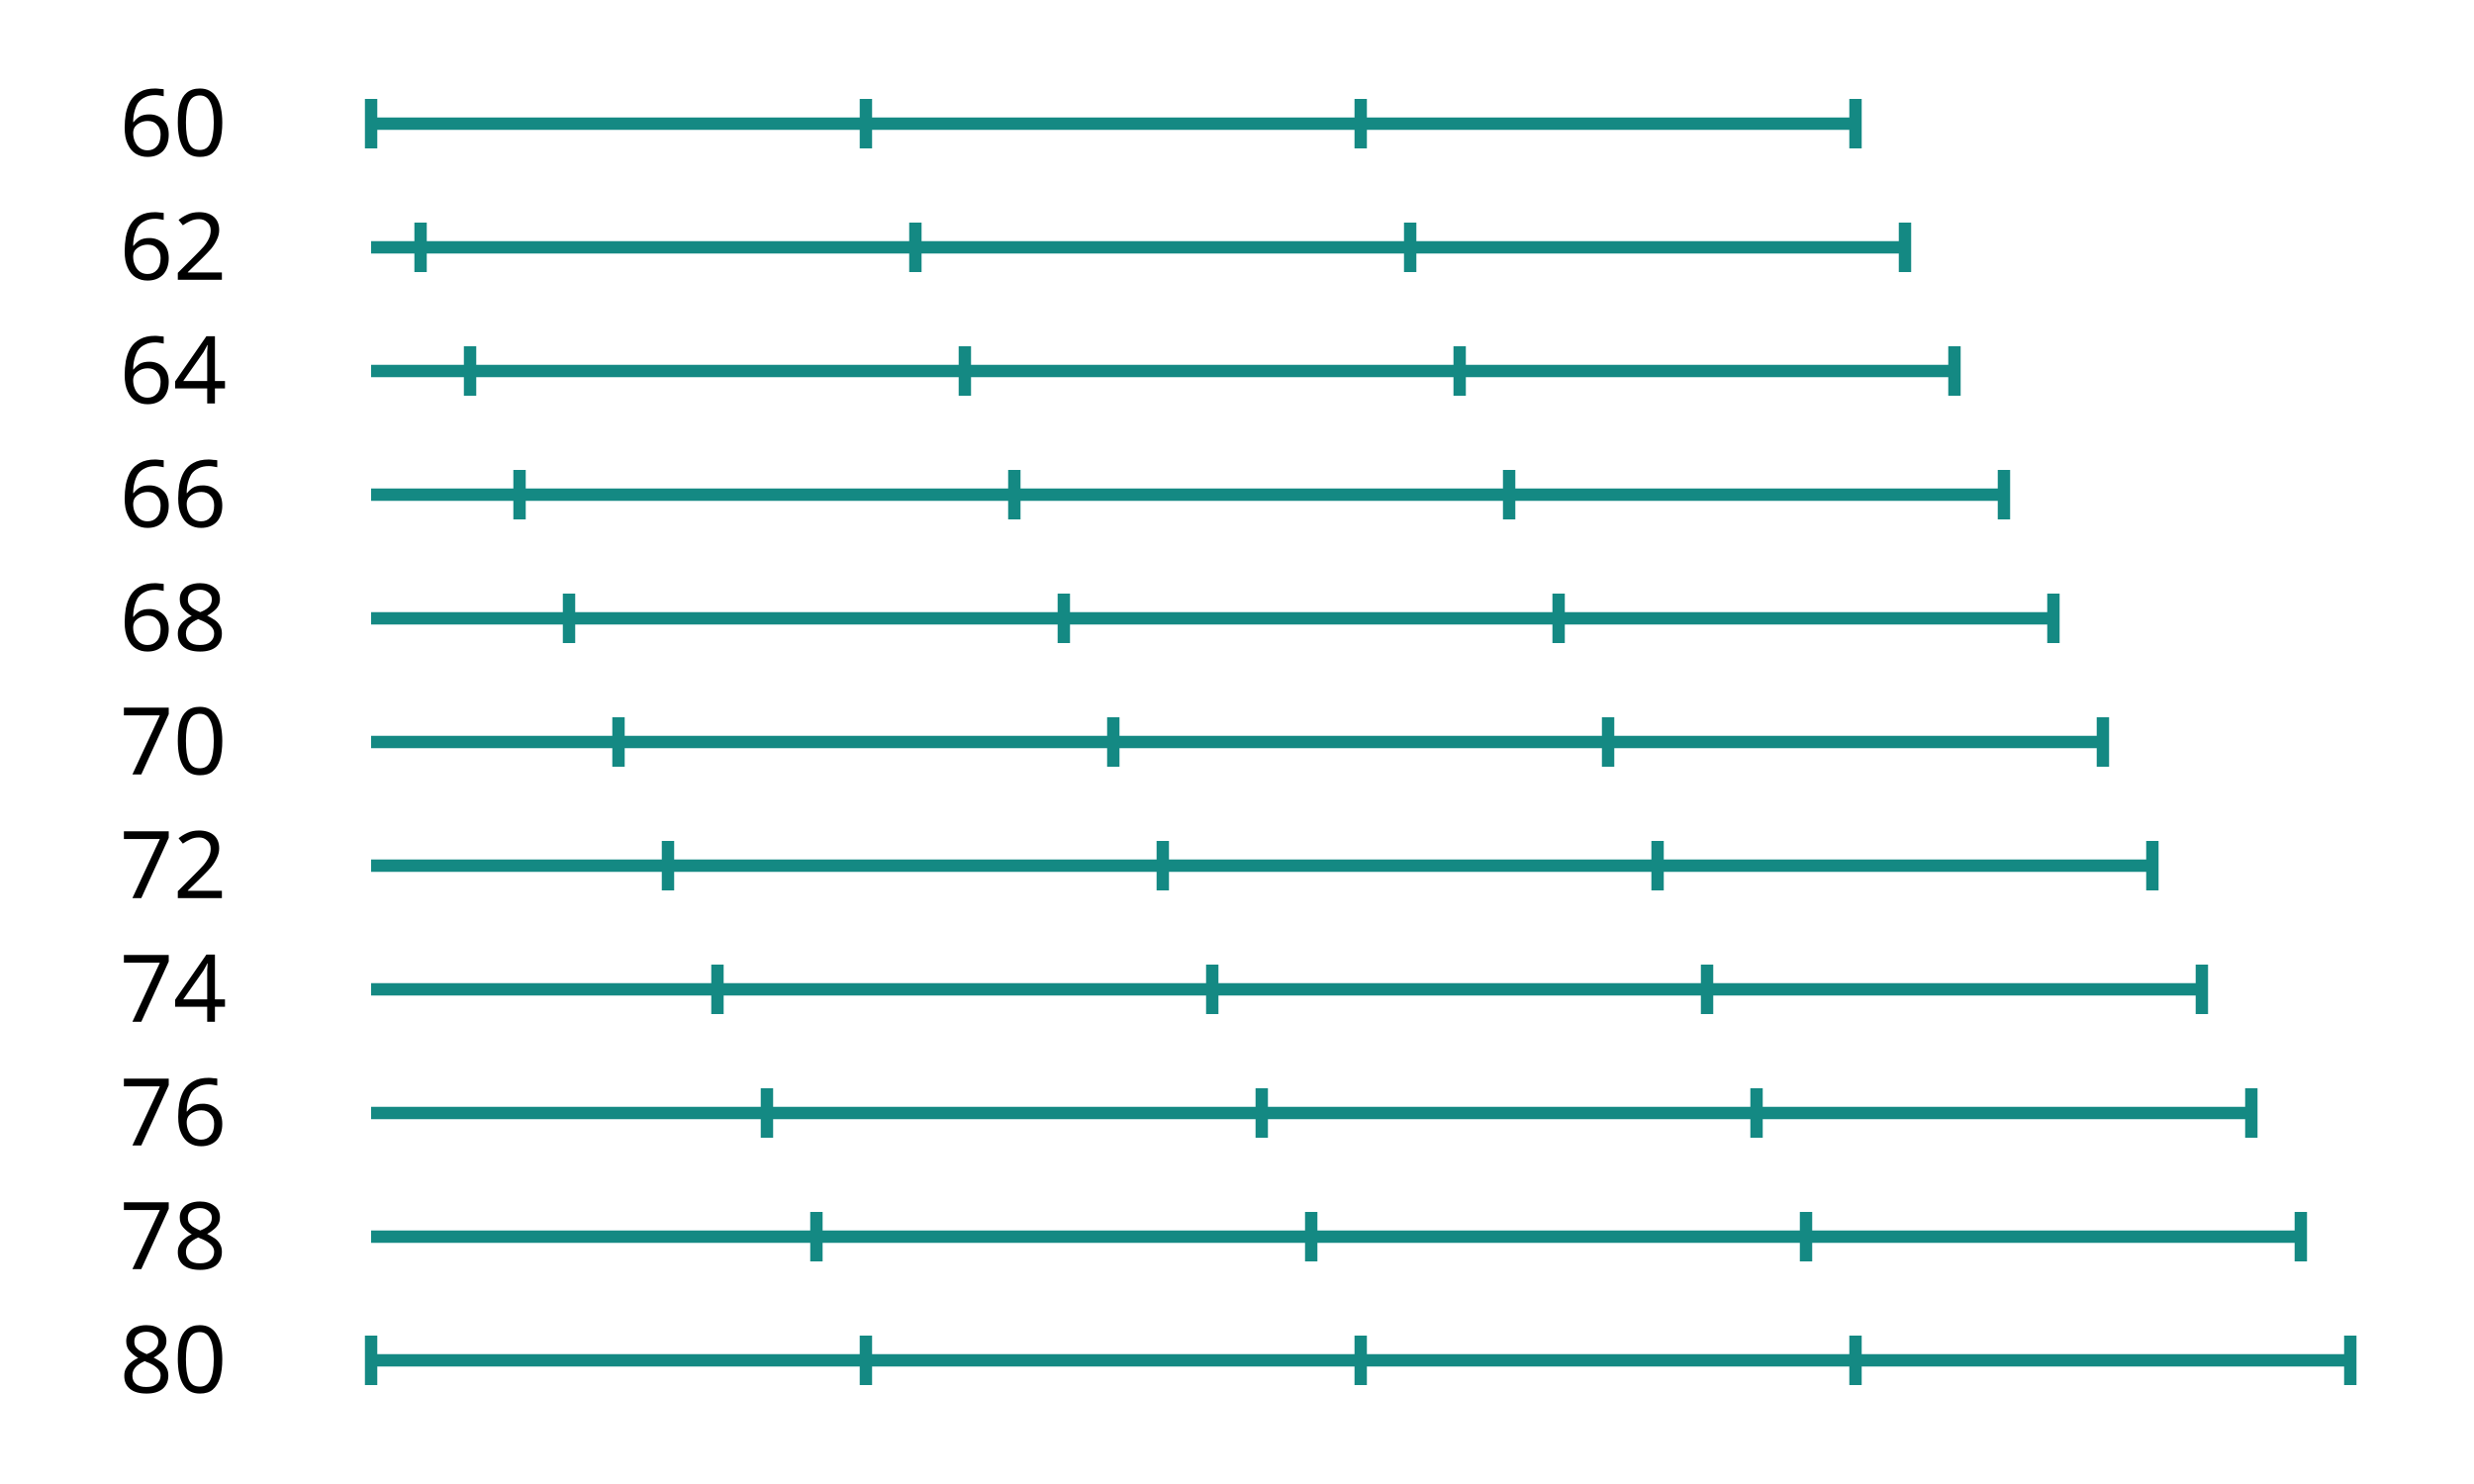
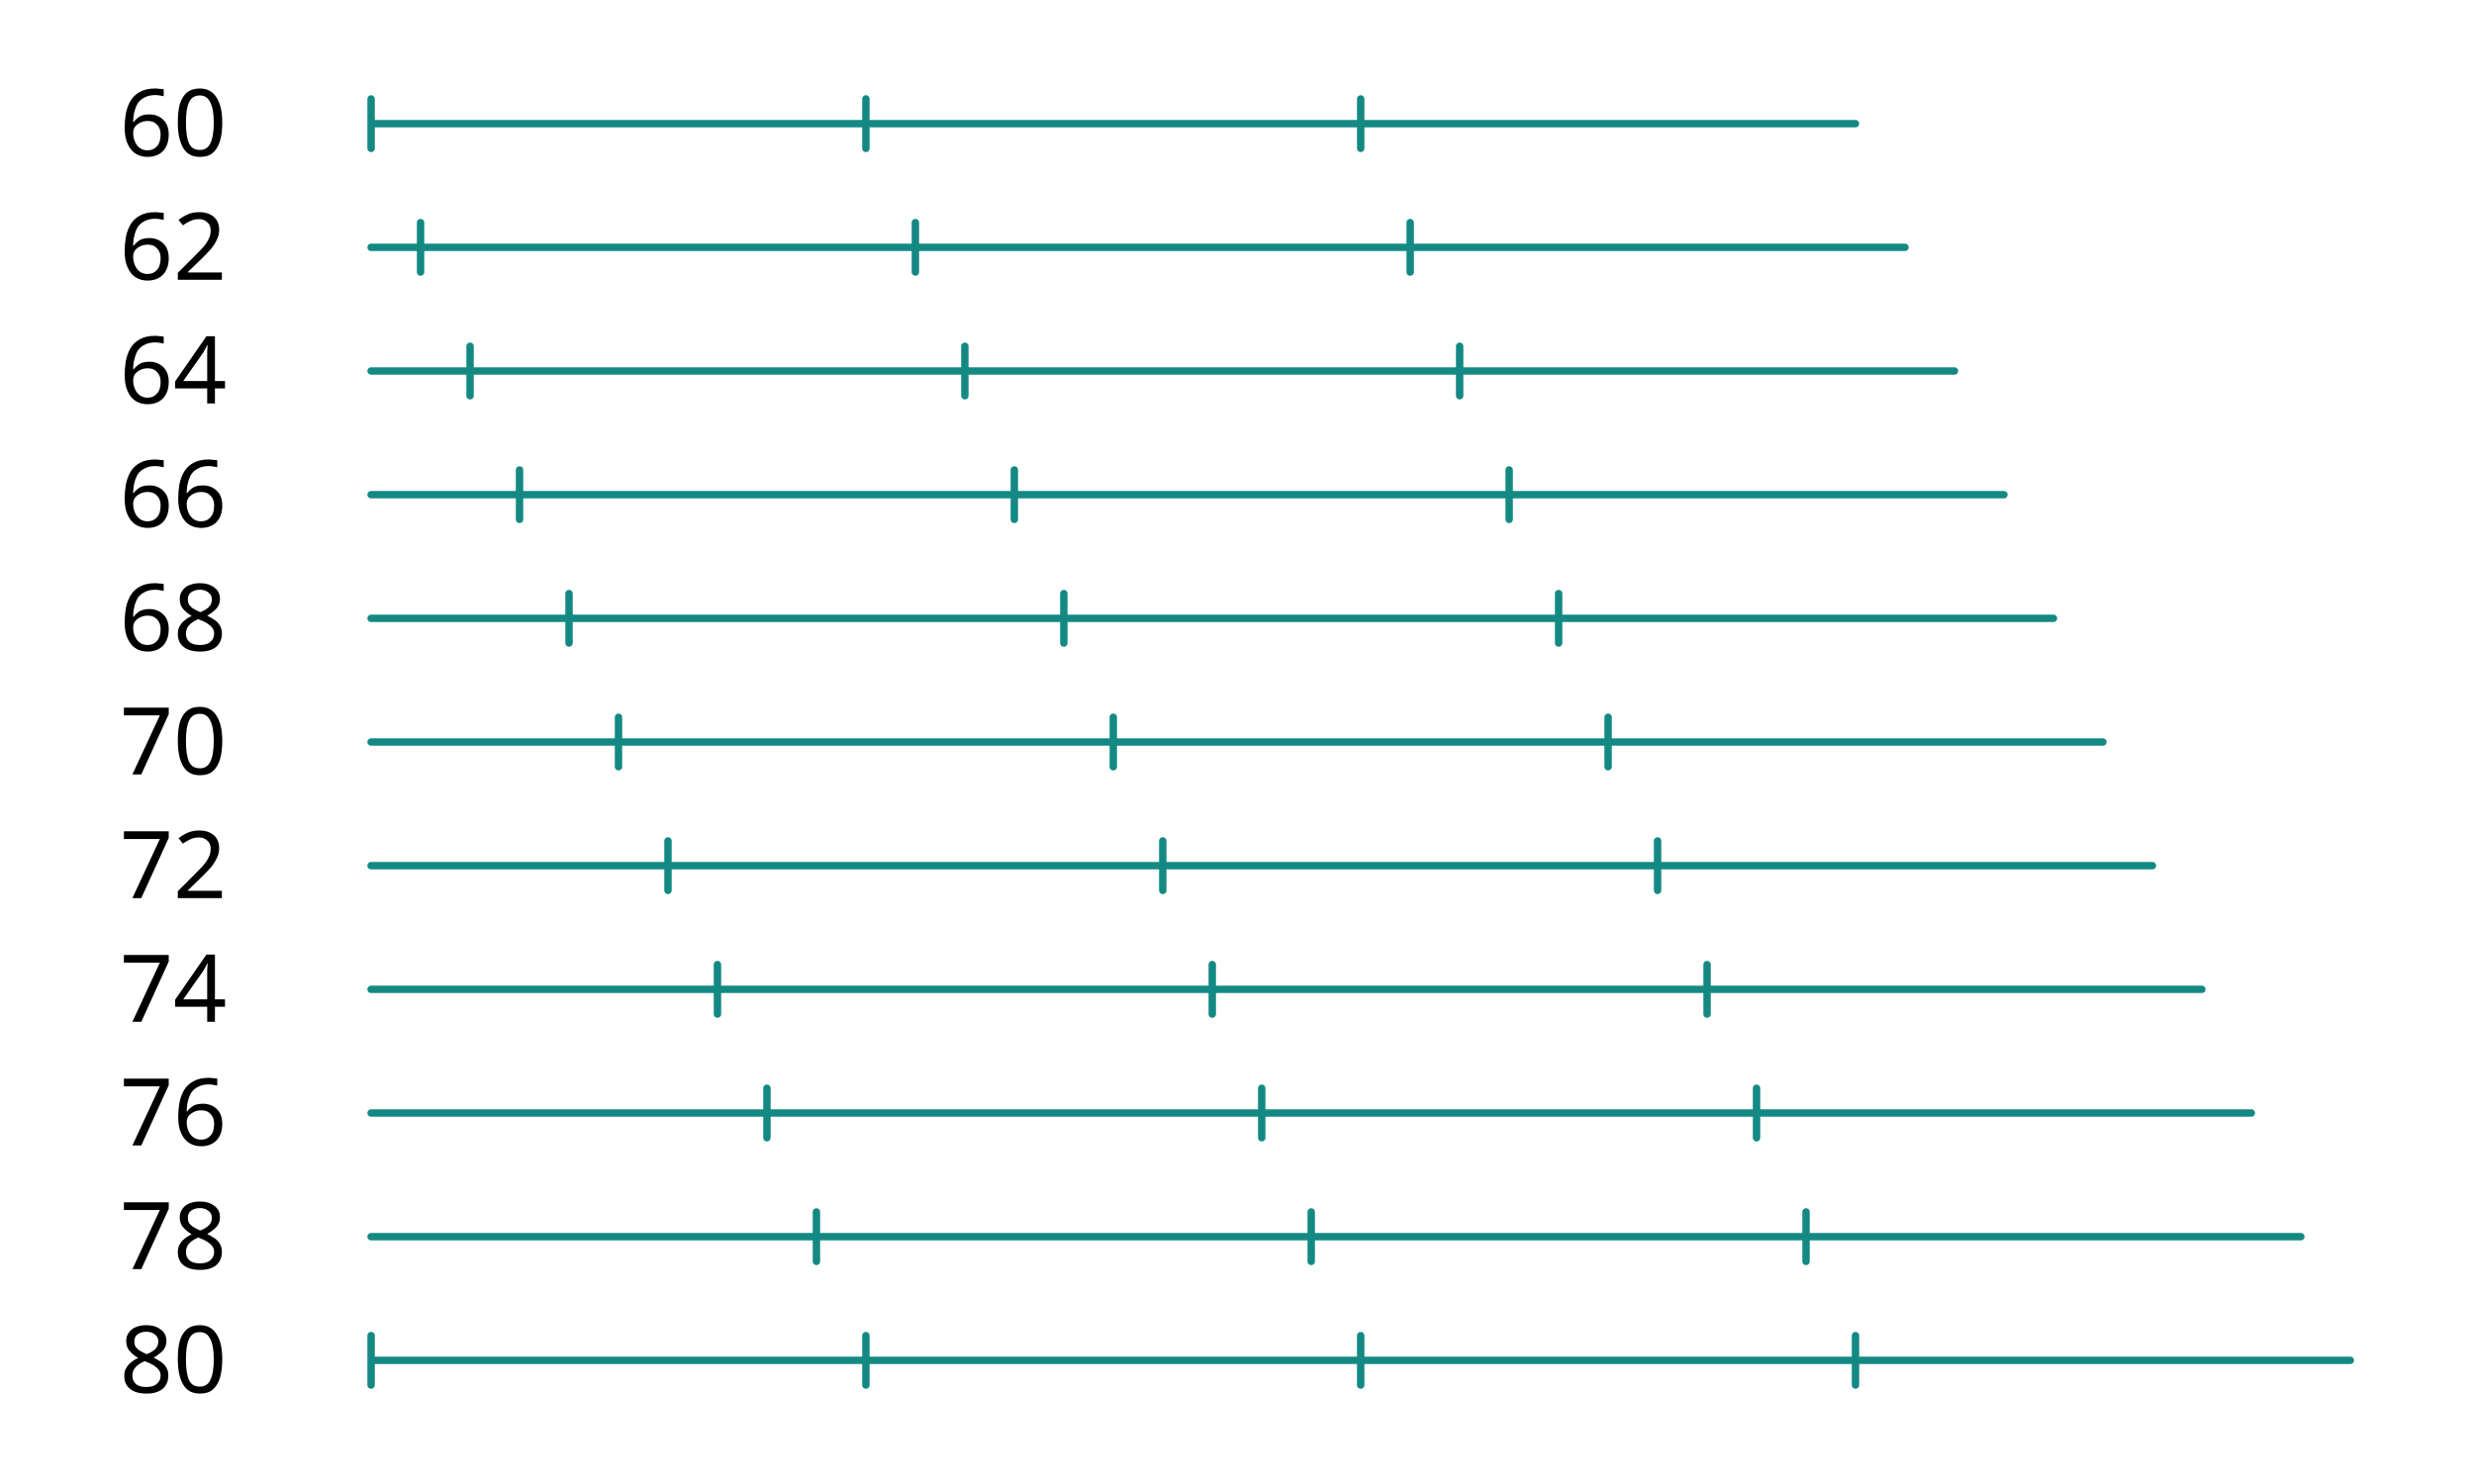
<svg xmlns="http://www.w3.org/2000/svg" baseProfile="full" height="60mm" version="1.1" viewBox="0,0,100,60" width="100mm">
  <defs>
    <style type="text/css">
.stitch_line {
    stroke-width: 0.3;
    stroke-linejoin: round;
    stroke-linecap: round;
    fill: none;
}
- .sampling_line {
-     stroke:#148983;
-     stroke-width: 0.5;
-     fill: none;
- }
- .path_handle {
-     stroke-width: 0.5;
-     stroke-linejoin: round;
-     stroke-linecap: round;
-     fill:none;
-     stroke: #808080;
-     marker-start: url(#handles);
-     marker-mid: url(#handles);
-     marker-end: url(#handles);
- }
.path_center_line {
-     stroke-width: 0.5;
+     stroke-width: 0.2;
    stroke-linejoin: round;
    stroke-linecap: round;
    fill: none;
-     stroke:#148983;
-     stroke-dasharray: 2,1.5;
-     stroke-dashoffset: 1;
+     stroke:#333;
}
.path_contour {
-     stroke: #85c4c1;
-     fill-opacity: 0;
+     stroke: #ddd;
+     fill-opacity: 1;
+     fill: #eee;
    stroke-width: 0.3;
- }
- .path_direction_line {
-     stroke-width: 0.05;
-     fill: none;
-     stroke: #85c4c1;
}
.text{
    text-anchor: middle;
    dominant-baseline: middle;
    font-family: sans-serif;
    font-size: 1.5mm;
}
.smalltext{
    text-anchor: middle;
    dominant-baseline: middle;
    font-family: sans-serif;
    font-size: 1mm;
}
.color_0 {
    stroke:#148983;
-     marker-start:url(#dot_0);
-     marker-mid:url(#dot_0);
-     marker-end:url(#dot_0);
- }
- .color_1 {
-     stroke:#1873ac;
-     marker-start:url(#dot_1);
-     marker-mid:url(#dot_1);
-     marker-end:url(#dot_1);
- }
- .color_2 {
-     stroke:#8c5290;
-     marker-start:url(#dot_2);
-     marker-mid:url(#dot_2);
-     marker-end:url(#dot_2);
- }
- .color_3 {
-     stroke:#61a09c;
-     marker-start:url(#dot_3);
-     marker-mid:url(#dot_3);
-     marker-end:url(#dot_3);
- }
- .color_4 {
-     stroke:#5ad2f4;
-     marker-start:url(#dot_4);
-     marker-mid:url(#dot_4);
-     marker-end:url(#dot_4);
- }
- .color_5 {
-     stroke:#0f6460;
-     marker-start:url(#dot_5);
-     marker-mid:url(#dot_5);
-     marker-end:url(#dot_5);
- }
- .color_6 {
-     stroke:#0f4668;
-     marker-start:url(#dot_6);
-     marker-mid:url(#dot_6);
-     marker-end:url(#dot_6);
- }
- .color_7 {
-     stroke:#543156;
-     marker-start:url(#dot_7);
-     marker-mid:url(#dot_7);
-     marker-end:url(#dot_7);
- }
- .color_8 {
-     stroke:#487673;
-     marker-start:url(#dot_8);
-     marker-mid:url(#dot_8);
-     marker-end:url(#dot_8);
- }
- .color_9 {
-     stroke:#0c8baf;
-     marker-start:url(#dot_9);
-     marker-mid:url(#dot_9);
-     marker-end:url(#dot_9);
- }
- </style>
-     <marker id="dot_0" markerHeight="3.0" markerWidth="3.0" refX="1.5" refY="1.5">
-       <circle cx="1.5" cy="1.5" fill="#148983" r="1.5" />
-     </marker>
-     <marker id="dot_1" markerHeight="3.0" markerWidth="3.0" refX="1.5" refY="1.5">
-       <circle cx="1.5" cy="1.5" fill="#1873ac" r="1.5" />
-     </marker>
-     <marker id="dot_2" markerHeight="3.0" markerWidth="3.0" refX="1.5" refY="1.5">
-       <circle cx="1.5" cy="1.5" fill="#8c5290" r="1.5" />
-     </marker>
-     <marker id="dot_3" markerHeight="3.0" markerWidth="3.0" refX="1.5" refY="1.5">
-       <circle cx="1.5" cy="1.5" fill="#61a09c" r="1.5" />
-     </marker>
-     <marker id="dot_4" markerHeight="3.0" markerWidth="3.0" refX="1.5" refY="1.5">
-       <circle cx="1.5" cy="1.5" fill="#5ad2f4" r="1.5" />
-     </marker>
-     <marker id="dot_5" markerHeight="3.0" markerWidth="3.0" refX="1.5" refY="1.5">
-       <circle cx="1.5" cy="1.5" fill="#0f6460" r="1.5" />
-     </marker>
-     <marker id="dot_6" markerHeight="3.0" markerWidth="3.0" refX="1.5" refY="1.5">
-       <circle cx="1.5" cy="1.5" fill="#0f4668" r="1.5" />
-     </marker>
-     <marker id="dot_7" markerHeight="3.0" markerWidth="3.0" refX="1.5" refY="1.5">
-       <circle cx="1.5" cy="1.5" fill="#543156" r="1.5" />
-     </marker>
-     <marker id="dot_8" markerHeight="3.0" markerWidth="3.0" refX="1.5" refY="1.5">
-       <circle cx="1.5" cy="1.5" fill="#487673" r="1.5" />
-     </marker>
-     <marker id="dot_9" markerHeight="3.0" markerWidth="3.0" refX="1.5" refY="1.5">
-       <circle cx="1.5" cy="1.5" fill="#0c8baf" r="1.5" />
-     </marker>
+ }</style>
  </defs>
  <g>
    <g transform="translate(0,5)">
-       <path class="sampling_line" d="M 0.000, 0.000 L 60.000, 0.000 M 0.000, 1.000 L 0.000, -1.000 M 20.000, 1.000 L 20.000, -1.000 M 40.000, 1.000 L 40.000, -1.000 M 60.000, 1.000 L 60.000, -1.000" transform="translate(15,0)" />
+       <path class="stitch_line color_0" d="M 0.000, 0.000 L 60.000, 0.000 M 0.000, 1.000 L 0.000, -1.000 M 20.000, 1.000 L 20.000, -1.000 M 40.000, 1.000 L 40.000, -1.000" transform="translate(15,0)" />
      <text class="smalltext" x="7" y="0">60</text>
    </g>
    <g transform="translate(0,10)">
-       <path class="sampling_line" d="M 0.000, 0.000 L 62.000, 0.000 M 2.000, 1.000 L 2.000, -1.000 M 22.000, 1.000 L 22.000, -1.000 M 42.000, 1.000 L 42.000, -1.000 M 62.000, 1.000 L 62.000, -1.000" transform="translate(15,0)" />
+       <path class="stitch_line color_0" d="M 0.000, 0.000 L 62.000, 0.000 M 2.000, 1.000 L 2.000, -1.000 M 22.000, 1.000 L 22.000, -1.000 M 42.000, 1.000 L 42.000, -1.000" transform="translate(15,0)" />
      <text class="smalltext" x="7" y="0">62</text>
    </g>
    <g transform="translate(0,15)">
-       <path class="sampling_line" d="M 0.000, 0.000 L 64.000, 0.000 M 4.000, 1.000 L 4.000, -1.000 M 24.000, 1.000 L 24.000, -1.000 M 44.000, 1.000 L 44.000, -1.000 M 64.000, 1.000 L 64.000, -1.000" transform="translate(15,0)" />
+       <path class="stitch_line color_0" d="M 0.000, 0.000 L 64.000, 0.000 M 4.000, 1.000 L 4.000, -1.000 M 24.000, 1.000 L 24.000, -1.000 M 44.000, 1.000 L 44.000, -1.000" transform="translate(15,0)" />
      <text class="smalltext" x="7" y="0">64</text>
    </g>
    <g transform="translate(0,20)">
-       <path class="sampling_line" d="M 0.000, 0.000 L 66.000, 0.000 M 6.000, 1.000 L 6.000, -1.000 M 26.000, 1.000 L 26.000, -1.000 M 46.000, 1.000 L 46.000, -1.000 M 66.000, 1.000 L 66.000, -1.000" transform="translate(15,0)" />
+       <path class="stitch_line color_0" d="M 0.000, 0.000 L 66.000, 0.000 M 6.000, 1.000 L 6.000, -1.000 M 26.000, 1.000 L 26.000, -1.000 M 46.000, 1.000 L 46.000, -1.000" transform="translate(15,0)" />
      <text class="smalltext" x="7" y="0">66</text>
    </g>
    <g transform="translate(0,25)">
-       <path class="sampling_line" d="M 0.000, 0.000 L 68.000, 0.000 M 8.000, 1.000 L 8.000, -1.000 M 28.000, 1.000 L 28.000, -1.000 M 48.000, 1.000 L 48.000, -1.000 M 68.000, 1.000 L 68.000, -1.000" transform="translate(15,0)" />
+       <path class="stitch_line color_0" d="M 0.000, 0.000 L 68.000, 0.000 M 8.000, 1.000 L 8.000, -1.000 M 28.000, 1.000 L 28.000, -1.000 M 48.000, 1.000 L 48.000, -1.000" transform="translate(15,0)" />
      <text class="smalltext" x="7" y="0">68</text>
    </g>
    <g transform="translate(0,30)">
-       <path class="sampling_line" d="M 0.000, 0.000 L 70.000, 0.000 M 10.000, 1.000 L 10.000, -1.000 M 30.000, 1.000 L 30.000, -1.000 M 50.000, 1.000 L 50.000, -1.000 M 70.000, 1.000 L 70.000, -1.000" transform="translate(15,0)" />
+       <path class="stitch_line color_0" d="M 0.000, 0.000 L 70.000, 0.000 M 10.000, 1.000 L 10.000, -1.000 M 30.000, 1.000 L 30.000, -1.000 M 50.000, 1.000 L 50.000, -1.000" transform="translate(15,0)" />
      <text class="smalltext" x="7" y="0">70</text>
    </g>
    <g transform="translate(0,35)">
-       <path class="sampling_line" d="M 0.000, 0.000 L 72.000, 0.000 M 12.000, 1.000 L 12.000, -1.000 M 32.000, 1.000 L 32.000, -1.000 M 52.000, 1.000 L 52.000, -1.000 M 72.000, 1.000 L 72.000, -1.000" transform="translate(15,0)" />
+       <path class="stitch_line color_0" d="M 0.000, 0.000 L 72.000, 0.000 M 12.000, 1.000 L 12.000, -1.000 M 32.000, 1.000 L 32.000, -1.000 M 52.000, 1.000 L 52.000, -1.000" transform="translate(15,0)" />
      <text class="smalltext" x="7" y="0">72</text>
    </g>
    <g transform="translate(0,40)">
-       <path class="sampling_line" d="M 0.000, 0.000 L 74.000, 0.000 M 14.000, 1.000 L 14.000, -1.000 M 34.000, 1.000 L 34.000, -1.000 M 54.000, 1.000 L 54.000, -1.000 M 74.000, 1.000 L 74.000, -1.000" transform="translate(15,0)" />
+       <path class="stitch_line color_0" d="M 0.000, 0.000 L 74.000, 0.000 M 14.000, 1.000 L 14.000, -1.000 M 34.000, 1.000 L 34.000, -1.000 M 54.000, 1.000 L 54.000, -1.000" transform="translate(15,0)" />
      <text class="smalltext" x="7" y="0">74</text>
    </g>
    <g transform="translate(0,45)">
-       <path class="sampling_line" d="M 0.000, 0.000 L 76.000, 0.000 M 16.000, 1.000 L 16.000, -1.000 M 36.000, 1.000 L 36.000, -1.000 M 56.000, 1.000 L 56.000, -1.000 M 76.000, 1.000 L 76.000, -1.000" transform="translate(15,0)" />
+       <path class="stitch_line color_0" d="M 0.000, 0.000 L 76.000, 0.000 M 16.000, 1.000 L 16.000, -1.000 M 36.000, 1.000 L 36.000, -1.000 M 56.000, 1.000 L 56.000, -1.000" transform="translate(15,0)" />
      <text class="smalltext" x="7" y="0">76</text>
    </g>
    <g transform="translate(0,50)">
-       <path class="sampling_line" d="M 0.000, 0.000 L 78.000, 0.000 M 18.000, 1.000 L 18.000, -1.000 M 38.000, 1.000 L 38.000, -1.000 M 58.000, 1.000 L 58.000, -1.000 M 78.000, 1.000 L 78.000, -1.000" transform="translate(15,0)" />
+       <path class="stitch_line color_0" d="M 0.000, 0.000 L 78.000, 0.000 M 18.000, 1.000 L 18.000, -1.000 M 38.000, 1.000 L 38.000, -1.000 M 58.000, 1.000 L 58.000, -1.000" transform="translate(15,0)" />
      <text class="smalltext" x="7" y="0">78</text>
    </g>
    <g transform="translate(0,55)">
-       <path class="sampling_line" d="M 0.000, 0.000 L 80.000, 0.000 M 0.000, 1.000 L 0.000, -1.000 M 20.000, 1.000 L 20.000, -1.000 M 40.000, 1.000 L 40.000, -1.000 M 60.000, 1.000 L 60.000, -1.000 M 80.000, 1.000 L 80.000, -1.000" transform="translate(15,0)" />
+       <path class="stitch_line color_0" d="M 0.000, 0.000 L 80.000, 0.000 M 0.000, 1.000 L 0.000, -1.000 M 20.000, 1.000 L 20.000, -1.000 M 40.000, 1.000 L 40.000, -1.000 M 60.000, 1.000 L 60.000, -1.000" transform="translate(15,0)" />
      <text class="smalltext" x="7" y="0">80</text>
    </g>
  </g>
</svg>
